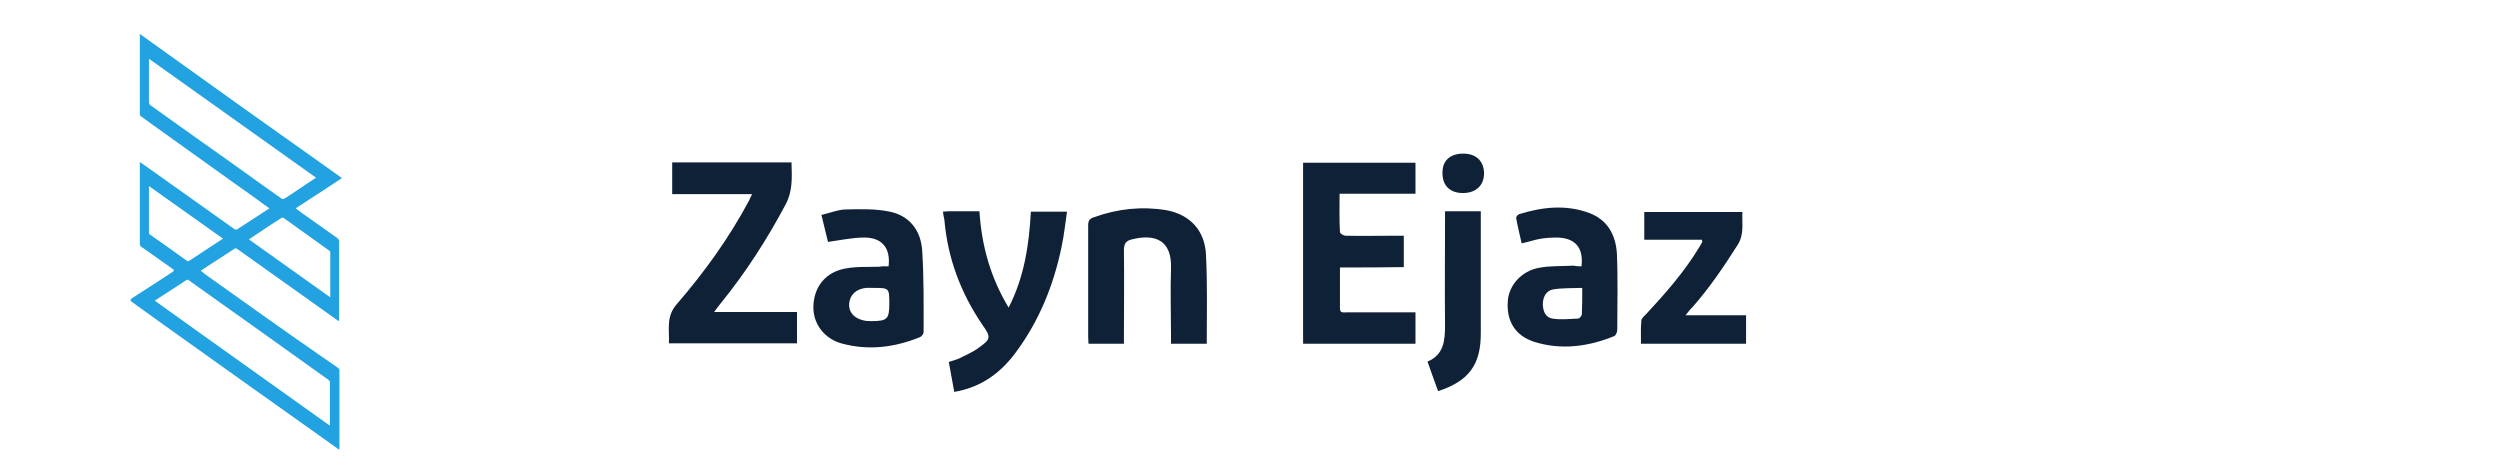
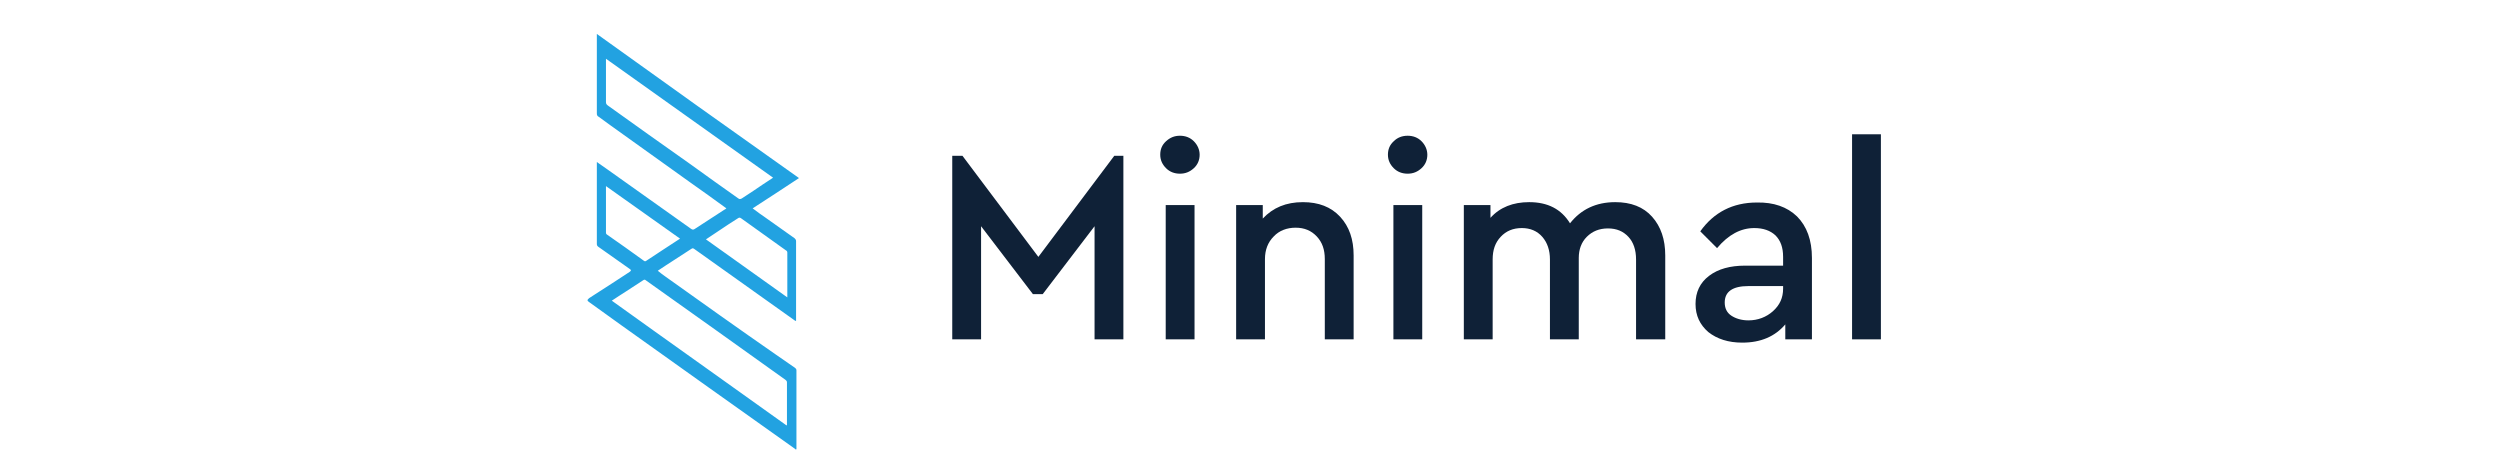
- <svg xmlns="http://www.w3.org/2000/svg" version="1.1" width="195" height="37" id="Layer_1" x="0px" y="0px" viewBox="0 0 634.5 130" style="enable-background:new 0 0 634.5 130;" xml:space="preserve">
-   <path fill="#22a2e1" d="M39.8,68.3c9.1,6.5,18.3,13,27.4,19.5c0.1,0.1,0.2,0.2,0.4,0.1c0-0.1,0-0.2,0-0.3c0-7.2,0-14.3,0-21.5c0-0.4-0.2-0.6-0.4-0.8c-2.6-1.9-5.3-3.7-7.9-5.6c-1.2-0.8-2.4-1.7-3.6-2.6c4.3-2.8,8.5-5.5,12.7-8.3C49.9,35.7,31.5,22.6,13,9.3c0,0.9,0,1.7,0,2.6c0,6.4,0,12.8,0,19.2c0,0.4,0.1,0.7,0.5,0.9c1.1,0.8,2.2,1.6,3.3,2.4C24,39.6,31.4,44.8,38.6,50c3.3,2.3,6.6,4.7,9.9,7.1c-0.2,0.2-0.4,0.3-0.6,0.4c-2.7,1.7-5.3,3.5-8,5.2c-0.4,0.3-0.7,0.3-1.1,0C31.2,57.3,23.6,51.9,16,46.5c-1-0.7-2-1.4-3-2.1c0,0.2,0,0.2,0,0.3c0,7.4,0,14.8,0,22.2c0,0.4,0.2,0.6,0.5,0.8c2.8,2,5.7,4,8.5,6c0.5,0.3,0.4,0.5,0,0.8c-3.1,2-6.2,4.1-9.4,6.1c-0.6,0.4-1.1,0.7-1.7,1.1c-0.6,0.5-0.6,0.7,0,1.1c3,2.1,5.9,4.3,8.9,6.4c15.8,11.3,31.6,22.5,47.5,33.8c0.1,0.1,0.2,0.3,0.4,0.1c0,0,0,0,0-0.1c0-7.2,0-14.3,0-21.5c0-0.4-0.2-0.5-0.4-0.7c-1.7-1.2-3.5-2.4-5.2-3.6C52,90.2,41.9,83,31.8,75.8c-0.7-0.5-1.4-1-2.1-1.6c3.1-2.1,6.2-4,9.2-6C39.3,67.9,39.5,68.1,39.8,68.3z M38.5,44.9c-7.5-5.3-15-10.6-22.5-16c-0.4-0.3-0.5-0.5-0.5-1c0-3.7,0-7.4,0-11.1c0-0.2,0-0.4,0-0.7C30.8,27,46,37.8,61.3,48.7c-1.9,1.2-3.6,2.4-5.4,3.6c-1.1,0.7-2.1,1.4-3.2,2.1c-0.4,0.2-0.6,0.2-0.9,0C47.3,51.2,42.9,48.1,38.5,44.9z M49.2,61.4c0.8-0.5,1.7-1.1,2.5-1.6c0.3-0.2,0.5-0.2,0.8,0c4.1,2.9,8.2,5.9,12.3,8.8c0.2,0.1,0.4,0.3,0.4,0.6c0,4.1,0,8.1,0,12.3c-7.5-5.3-14.8-10.6-22.3-15.9C45,64.2,47.1,62.8,49.2,61.4z M64.7,104.1c0.2,0.2,0.4,0.3,0.4,0.7c0,3.9,0,7.7,0,11.6c0,0,0,0.1-0.1,0.2c-15.9-11.4-31.9-22.7-47.9-34.2c1.4-0.9,2.7-1.8,4-2.6c1.5-1,3.1-2,4.6-3c0.3-0.2,0.5-0.2,0.7,0C39.2,85.9,52,95,64.7,104.1z M26.5,71.5c-0.3,0.2-0.4,0.1-0.7-0.1c-3.3-2.4-6.7-4.8-10-7.1c-0.2-0.1-0.3-0.3-0.3-0.6c0-4.2,0-8.4,0-12.7c6.8,4.8,13.5,9.6,20.3,14.4C32.6,67.5,29.5,69.5,26.5,71.5z" />
+ <svg xmlns="http://www.w3.org/2000/svg" version="1.1" width="195" height="37" id="Layer_1" x="0px" y="0px" viewBox="0 0 384 130" style="enable-background:new 0 0 384 130;" xml:space="preserve">
+   <path fill="#22a2e1" d="M39.8,68.3c9.1,6.5,18.3,13,27.4,19.5c0.1,0.1,0.2,0.2,0.4,0.1c0-0.1,0-0.2,0-0.3c0-7.2,0-14.3,0-21.5 c0-0.4-0.2-0.6-0.4-0.8c-2.6-1.9-5.3-3.7-7.9-5.6c-1.2-0.8-2.4-1.7-3.6-2.6c4.3-2.8,8.5-5.5,12.7-8.3C49.9,35.7,31.5,22.6,13,9.3 c0,0.9,0,1.7,0,2.6c0,6.4,0,12.8,0,19.2c0,0.4,0.1,0.7,0.5,0.9c1.1,0.8,2.2,1.6,3.3,2.4C24,39.6,31.4,44.8,38.6,50 c3.3,2.3,6.6,4.7,9.9,7.1c-0.2,0.2-0.4,0.3-0.6,0.4c-2.7,1.7-5.3,3.5-8,5.2c-0.4,0.3-0.7,0.3-1.1,0C31.2,57.3,23.6,51.9,16,46.5 c-1-0.7-2-1.4-3-2.1c0,0.2,0,0.2,0,0.3c0,7.4,0,14.8,0,22.2c0,0.4,0.2,0.6,0.5,0.8c2.8,2,5.7,4,8.5,6c0.5,0.3,0.4,0.5,0,0.8 c-3.1,2-6.2,4.1-9.4,6.1c-0.6,0.4-1.1,0.7-1.7,1.1c-0.6,0.5-0.6,0.7,0,1.1c3,2.1,5.9,4.3,8.9,6.4c15.8,11.3,31.6,22.5,47.5,33.8 c0.1,0.1,0.2,0.3,0.4,0.1c0,0,0,0,0-0.1c0-7.2,0-14.3,0-21.5c0-0.4-0.2-0.5-0.4-0.7c-1.7-1.2-3.5-2.4-5.2-3.6 C52,90.2,41.9,83,31.8,75.8c-0.7-0.5-1.4-1-2.1-1.6c3.1-2.1,6.2-4,9.2-6C39.3,67.9,39.5,68.1,39.8,68.3z M38.5,44.9 c-7.5-5.3-15-10.6-22.5-16c-0.4-0.3-0.5-0.5-0.5-1c0-3.7,0-7.4,0-11.1c0-0.2,0-0.4,0-0.7C30.8,27,46,37.8,61.3,48.7 c-1.9,1.2-3.6,2.4-5.4,3.6c-1.1,0.7-2.1,1.4-3.2,2.1c-0.4,0.2-0.6,0.2-0.9,0C47.3,51.2,42.9,48.1,38.5,44.9z M49.2,61.4 c0.8-0.5,1.7-1.1,2.5-1.6c0.3-0.2,0.5-0.2,0.8,0c4.1,2.9,8.2,5.9,12.3,8.8c0.2,0.1,0.4,0.3,0.4,0.6c0,4.1,0,8.1,0,12.3 c-7.5-5.3-14.8-10.6-22.3-15.9C45,64.2,47.1,62.8,49.2,61.4z M64.7,104.1c0.2,0.2,0.4,0.3,0.4,0.7c0,3.9,0,7.7,0,11.6 c0,0,0,0.1-0.1,0.2c-15.9-11.4-31.9-22.7-47.9-34.2c1.4-0.9,2.7-1.8,4-2.6c1.5-1,3.1-2,4.6-3c0.3-0.2,0.5-0.2,0.7,0 C39.2,85.9,52,95,64.7,104.1z M26.5,71.5c-0.3,0.2-0.4,0.1-0.7-0.1c-3.3-2.4-6.7-4.8-10-7.1c-0.2-0.1-0.3-0.3-0.3-0.6 c0-4.2,0-8.4,0-12.7c6.8,4.8,13.5,9.6,20.3,14.4C32.6,67.5,29.5,69.5,26.5,71.5z" />
  <g>
-     <path fill="#0f2137" d="M341.9,73.3c0,3.9,0,7.5,0,11.2c0,1.4,1,1.1,1.8,1.1c5.5,0,11.1,0,16.6,0c0.7,0,1.4,0,2.3,0c0,2.9,0,5.7,0,8.6c-10.2,0-20.4,0-30.8,0c0-16.5,0-33,0-49.6c10.3,0,20.5,0,30.8,0c0,2.7,0,5.5,0,8.5c-6.8,0-13.7,0-20.8,0c0,3.7-0.1,7.1,0.1,10.5c0,0.4,1,1,1.6,1c4.5,0.1,9.1,0,13.6,0c0.7,0,1.4,0,2.3,0c0,2.9,0,5.7,0,8.6C353.7,73.3,347.9,73.3,341.9,73.3z" />
-     <path fill="#0f2137" d="M193.1,85.5c0,3.1,0,5.8,0,8.6c-11.6,0-23.3,0-35.1,0c0.2-3.7-0.9-7.3,2.2-10.8c7.6-8.8,14.3-18.1,19.8-28.4c0.2-0.5,0.4-0.9,0.8-1.7c-7.4,0-14.6,0-21.9,0c0-3,0-5.8,0-8.7c10.9,0,21.7,0,32.7,0c0.1,4,0.4,7.7-1.6,11.5c-5.1,9.6-10.9,18.6-17.7,27c-0.6,0.7-1.1,1.4-1.9,2.5C178.1,85.5,185.5,85.5,193.1,85.5z" />
-     <path fill="#0f2137" d="M305.4,94.2c-3.3,0-6.5,0-9.8,0c0-0.9,0-1.6,0-2.4c0-6.1-0.2-12.1,0-18.2c0.3-7.8-4.4-9.6-10.7-8c-1.7,0.4-2.2,1.2-2.2,3c0.1,7.8,0,15.5,0,23.3c0,0.7,0,1.4,0,2.3c-3.3,0-6.4,0-9.7,0c0-0.6-0.1-1.2-0.1-1.8c0-10.2,0-20.4,0-30.6c0-1.4,0.4-1.9,1.7-2.3c6.4-2.3,13-3,19.7-1.9c6.6,1.2,10.7,5.7,10.9,12.5C305.6,78.1,305.4,86,305.4,94.2z" />
-     <path fill="#0f2137" d="M233.1,58c0.6,0,1-0.1,1.4-0.1c2.8,0,5.5,0,8.6,0c0.6,9.4,3,18.1,8,26.4c4.3-8.4,5.6-17.2,6.1-26.3c3.2,0,6.3,0,9.9,0c-0.5,3.3-0.8,6.5-1.5,9.7c-2.2,10.6-6.2,20.4-12.7,29.1c-4.1,5.5-9.5,9.4-16.7,10.6c-0.5-2.7-1-5.4-1.5-8.2c1.1-0.4,2.1-0.6,2.9-1c1.8-0.9,3.7-1.7,5.3-2.9c3.4-2.4,3.4-2.9,1-6.3c-5.9-8.7-9.5-18.2-10.4-28.7C233.4,59.7,233.2,59,233.1,58z" />
-     <path fill="#0f2137" d="M218.2,73c0.6-5-1.8-7.9-6.6-7.9c-3.2,0-6.5,0.7-10,1.2c-0.5-2.1-1.1-4.5-1.8-7.4c2.3-0.5,4.6-1.5,6.8-1.5c4-0.1,8-0.2,11.9,0.6c5.4,1.1,8.5,5.1,8.9,10.5c0.5,7.5,0.4,15,0.4,22.5c0,0.5-0.5,1.2-1,1.4c-6.9,2.8-14,3.7-21.2,1.8c-5.1-1.3-8.2-5.6-8-10.4c0.2-5.2,3.3-9.2,8.7-10.2c3-0.6,6.2-0.4,9.4-0.5C216.5,72.9,217.3,73,218.2,73z M218.4,83.3c0-4.4,0-4.4-4.4-4.4c-0.7,0-1.3,0-2,0c-2.7,0.3-4.4,1.9-4.6,4.3c-0.2,2.3,1.3,4,3.9,4.6c0.8,0.2,1.6,0.2,2.3,0.2C217.8,88,218.4,87.4,218.4,83.3z" />
-     <path fill="#0f2137" d="M408.1,73c0.6-5.1-1.7-7.8-6.7-7.9c-1.6,0-3.3,0.1-4.9,0.4c-1.5,0.3-3,0.8-4.8,1.2c-0.5-2.3-1.1-4.6-1.5-6.9c-0.1-0.3,0.4-1,0.8-1.1c6.4-2,12.9-2.7,19.3-0.3c5,1.9,7.2,6.1,7.5,11.1c0.3,7,0.1,14,0.1,20.9c0,0.6-0.4,1.5-0.8,1.7c-7.1,2.9-14.5,3.9-21.9,1.6c-5.3-1.7-7.7-5.7-7.3-11.2c0.3-4.3,3.7-8.2,8.5-9.1c3-0.6,6.2-0.4,9.4-0.6C406.4,72.9,407.2,73,408.1,73z M408.3,78.9c-2.9,0.1-5.4,0-7.9,0.4c-1.9,0.3-2.8,1.9-2.9,3.9c0,2,0.7,3.8,2.6,4.1c2.3,0.4,4.7,0.1,7.1,0c0.4,0,1-0.8,1-1.2C408.3,84,408.3,81.8,408.3,78.9z" />
-     <path fill="#0f2137" d="M436.6,86.4c5.8,0,11.2,0,16.6,0c0,2.7,0,5.2,0,7.8c-9.5,0-19,0-28.8,0c0-2.1-0.1-4.2,0.1-6.3c0-0.6,0.7-1.2,1.2-1.7c5.4-5.8,10.6-11.7,14.7-18.5c0.3-0.4,0.5-0.9,0.8-1.4c0-0.1,0-0.2-0.1-0.6c-5.2,0-10.4,0-15.8,0c0-2.6,0-5.1,0-7.6c8.9,0,17.8,0,26.9,0c-0.2,3,0.6,6-1.3,9c-3.8,6-7.8,11.9-12.5,17.2C437.8,84.8,437.4,85.5,436.6,86.4z" />
-     <path fill="#0f2137" d="M368.8,107.2c-1-2.7-1.9-5.3-2.9-8.1c4.5-1.9,4.8-5.8,4.8-10c-0.1-9.6,0-19.2,0-28.9c0-0.7,0-1.4,0-2.3c3.3,0,6.4,0,9.8,0c0,0.7,0,1.4,0,2.1c0,10.3,0,20.7,0,31C380.6,99.9,377.3,104.4,368.8,107.2z" />
-     <path fill="#0f2137" d="M375.7,42.1c3.5,0,5.6,2,5.7,5.3c0,3.4-2.2,5.5-5.8,5.5c-3.5,0-5.6-2-5.6-5.4C369.9,44.1,372,42.1,375.7,42.1z" />
+     <path fill="#0f2137" d="M157.3,42.7V93h-7.9V62l-14.2,18.6h-2.7L118.3,62v31h-7.9V42.7h2.8l20.8,27.7l20.8-27.7H157.3z" />
+     <path fill="#0f2137" d="M176.6,38.7c1,1,1.6,2.3,1.6,3.7s-0.5,2.7-1.6,3.7c-1.1,1-2.3,1.5-3.8,1.5c-1.5,0-2.8-0.5-3.8-1.5c-1-1-1.6-2.2-1.6-3.7 s0.5-2.7,1.6-3.7c1.1-1,2.3-1.5,3.8-1.5C174.3,37.2,175.6,37.7,176.6,38.7z M176.8,93h-7.9V56.2h7.9V93z" />
+     <path fill="#0f2137" d="M216.7,59.4c2.5,2.7,3.7,6.2,3.7,10.6v23h-7.9V71c0-2.6-0.7-4.6-2.2-6.2c-1.5-1.6-3.4-2.4-5.8-2.4c-2.4,0-4.5,0.8-6,2.4 c-1.6,1.6-2.4,3.7-2.4,6.2v22h-7.9V56.2h7.3v3.7c2.8-3,6.4-4.5,11-4.5C210.8,55.4,214.2,56.7,216.7,59.4z" />
+     <path fill="#0f2137" d="M239,38.7c1,1,1.6,2.3,1.6,3.7s-0.5,2.7-1.6,3.7c-1.1,1-2.3,1.5-3.8,1.5c-1.5,0-2.8-0.5-3.8-1.5s-1.6-2.2-1.6-3.7 s0.5-2.7,1.6-3.7c1-1,2.3-1.5,3.8-1.5C236.7,37.2,238,37.7,239,38.7z M239.2,93h-7.9V56.2h7.9V93z" />
+     <path fill="#0f2137" d="M302.2,59.4c2.4,2.7,3.6,6.2,3.6,10.6v23h-8V71.1c0-2.6-0.7-4.7-2.1-6.2c-1.4-1.5-3.2-2.3-5.6-2.3c-2.4,0-4.3,0.8-5.8,2.3 s-2.2,3.5-2.2,5.8V93h-7.9V71.1c0-2.5-0.7-4.6-2.1-6.2c-1.4-1.6-3.3-2.4-5.6-2.4c-2.4,0-4.3,0.8-5.8,2.4c-1.5,1.6-2.2,3.6-2.2,6.2 V93h-7.9V56.2h7.3v3.5c2.6-2.9,6.2-4.3,10.6-4.3c5.1,0,8.8,1.9,11.2,5.8c3-3.8,7.1-5.8,12.4-5.8C296.4,55.4,299.8,56.7,302.2,59.4z " />
+     <path fill="#0f2137" d="M341.9,59.3c2.7,2.7,4.1,6.5,4.1,11.4V93h-7.3v-4.1c-2.8,3.3-6.7,5-11.8,5c-3.8,0-6.9-1-9.3-2.9c-2.3-2-3.5-4.5-3.5-7.7 c0-3.2,1.2-5.8,3.7-7.7c2.5-1.9,5.8-2.8,9.9-2.8h10.4v-2.4c0-2.6-0.7-4.5-2.1-5.9c-1.4-1.3-3.3-2-5.8-2c-3.7,0-7.1,1.8-10.2,5.5 l-4.6-4.6c3.7-5.2,8.9-7.9,15.5-7.9C335.5,55.4,339.2,56.7,341.9,59.3z M335.3,85.3c1.9-1.7,2.8-3.7,2.8-6.2v-0.7h-9.5 c-4.3,0-6.5,1.5-6.5,4.5c0,1.6,0.6,2.8,1.8,3.6c1.2,0.8,2.8,1.3,4.7,1.3C331.2,87.8,333.5,86.9,335.3,85.3z" />
+     <path fill="#0f2137" d="M364.9,93H357V36.8h7.9V93z" />
  </g>
</svg>
